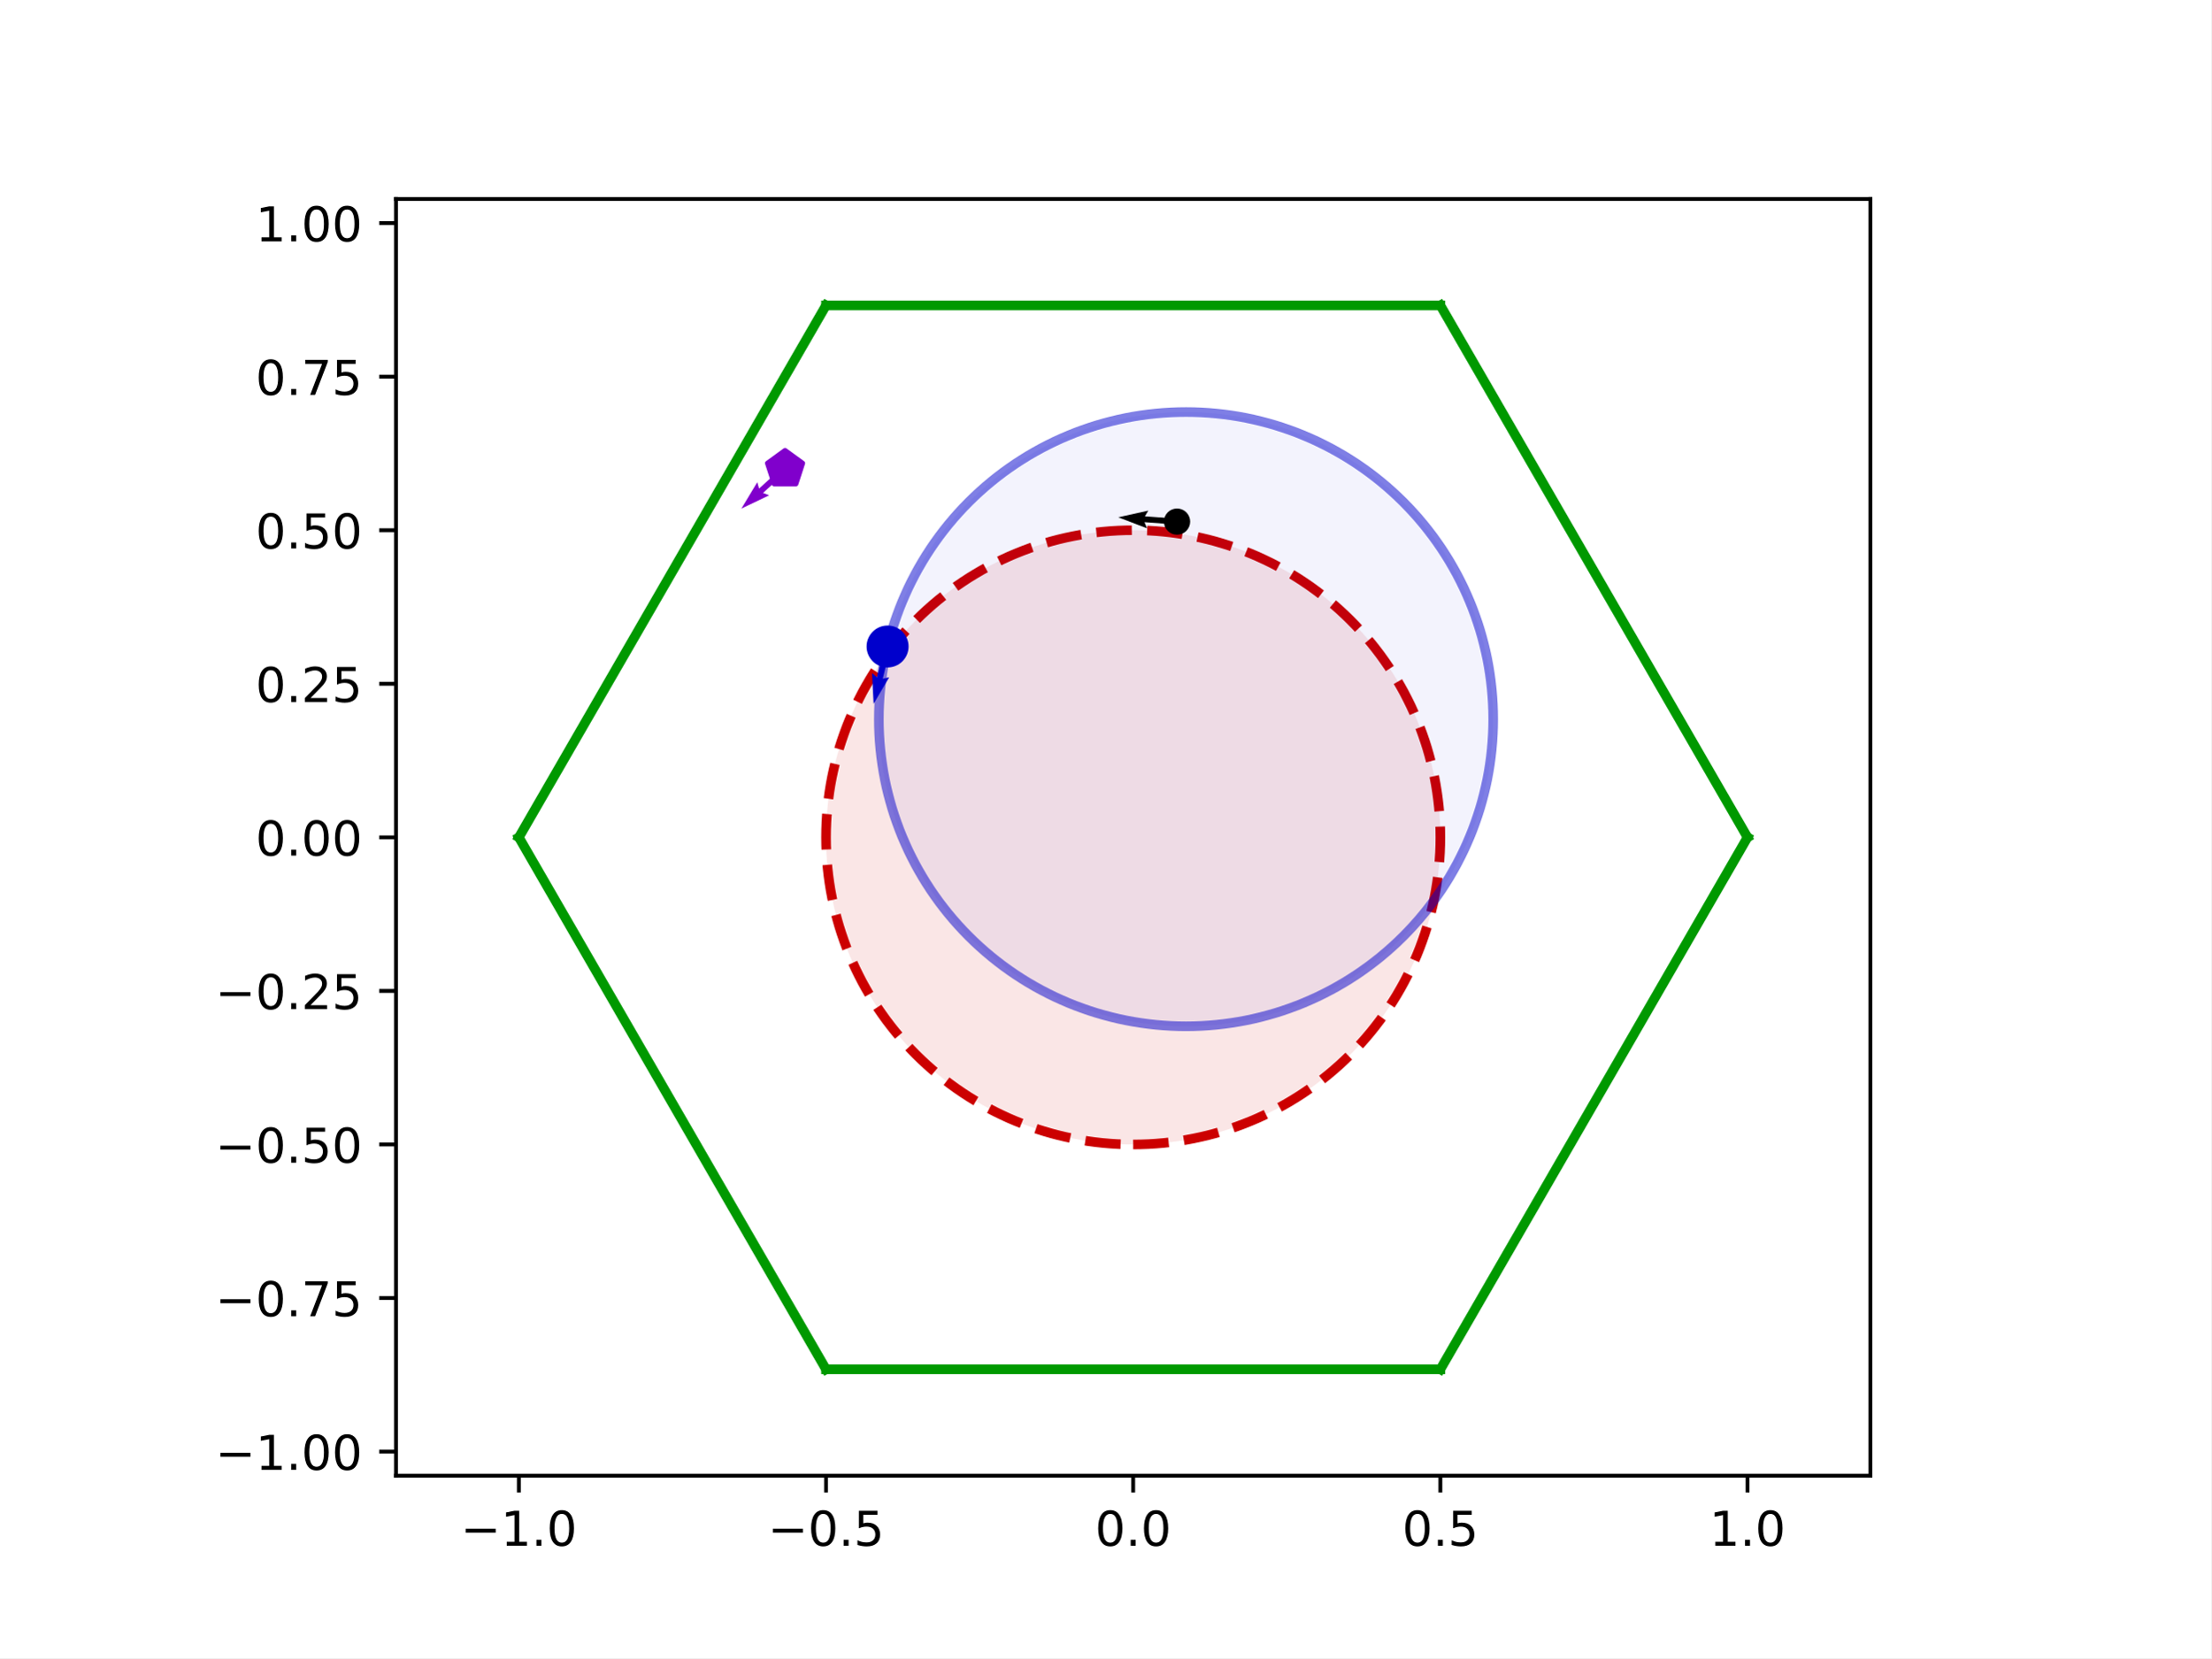
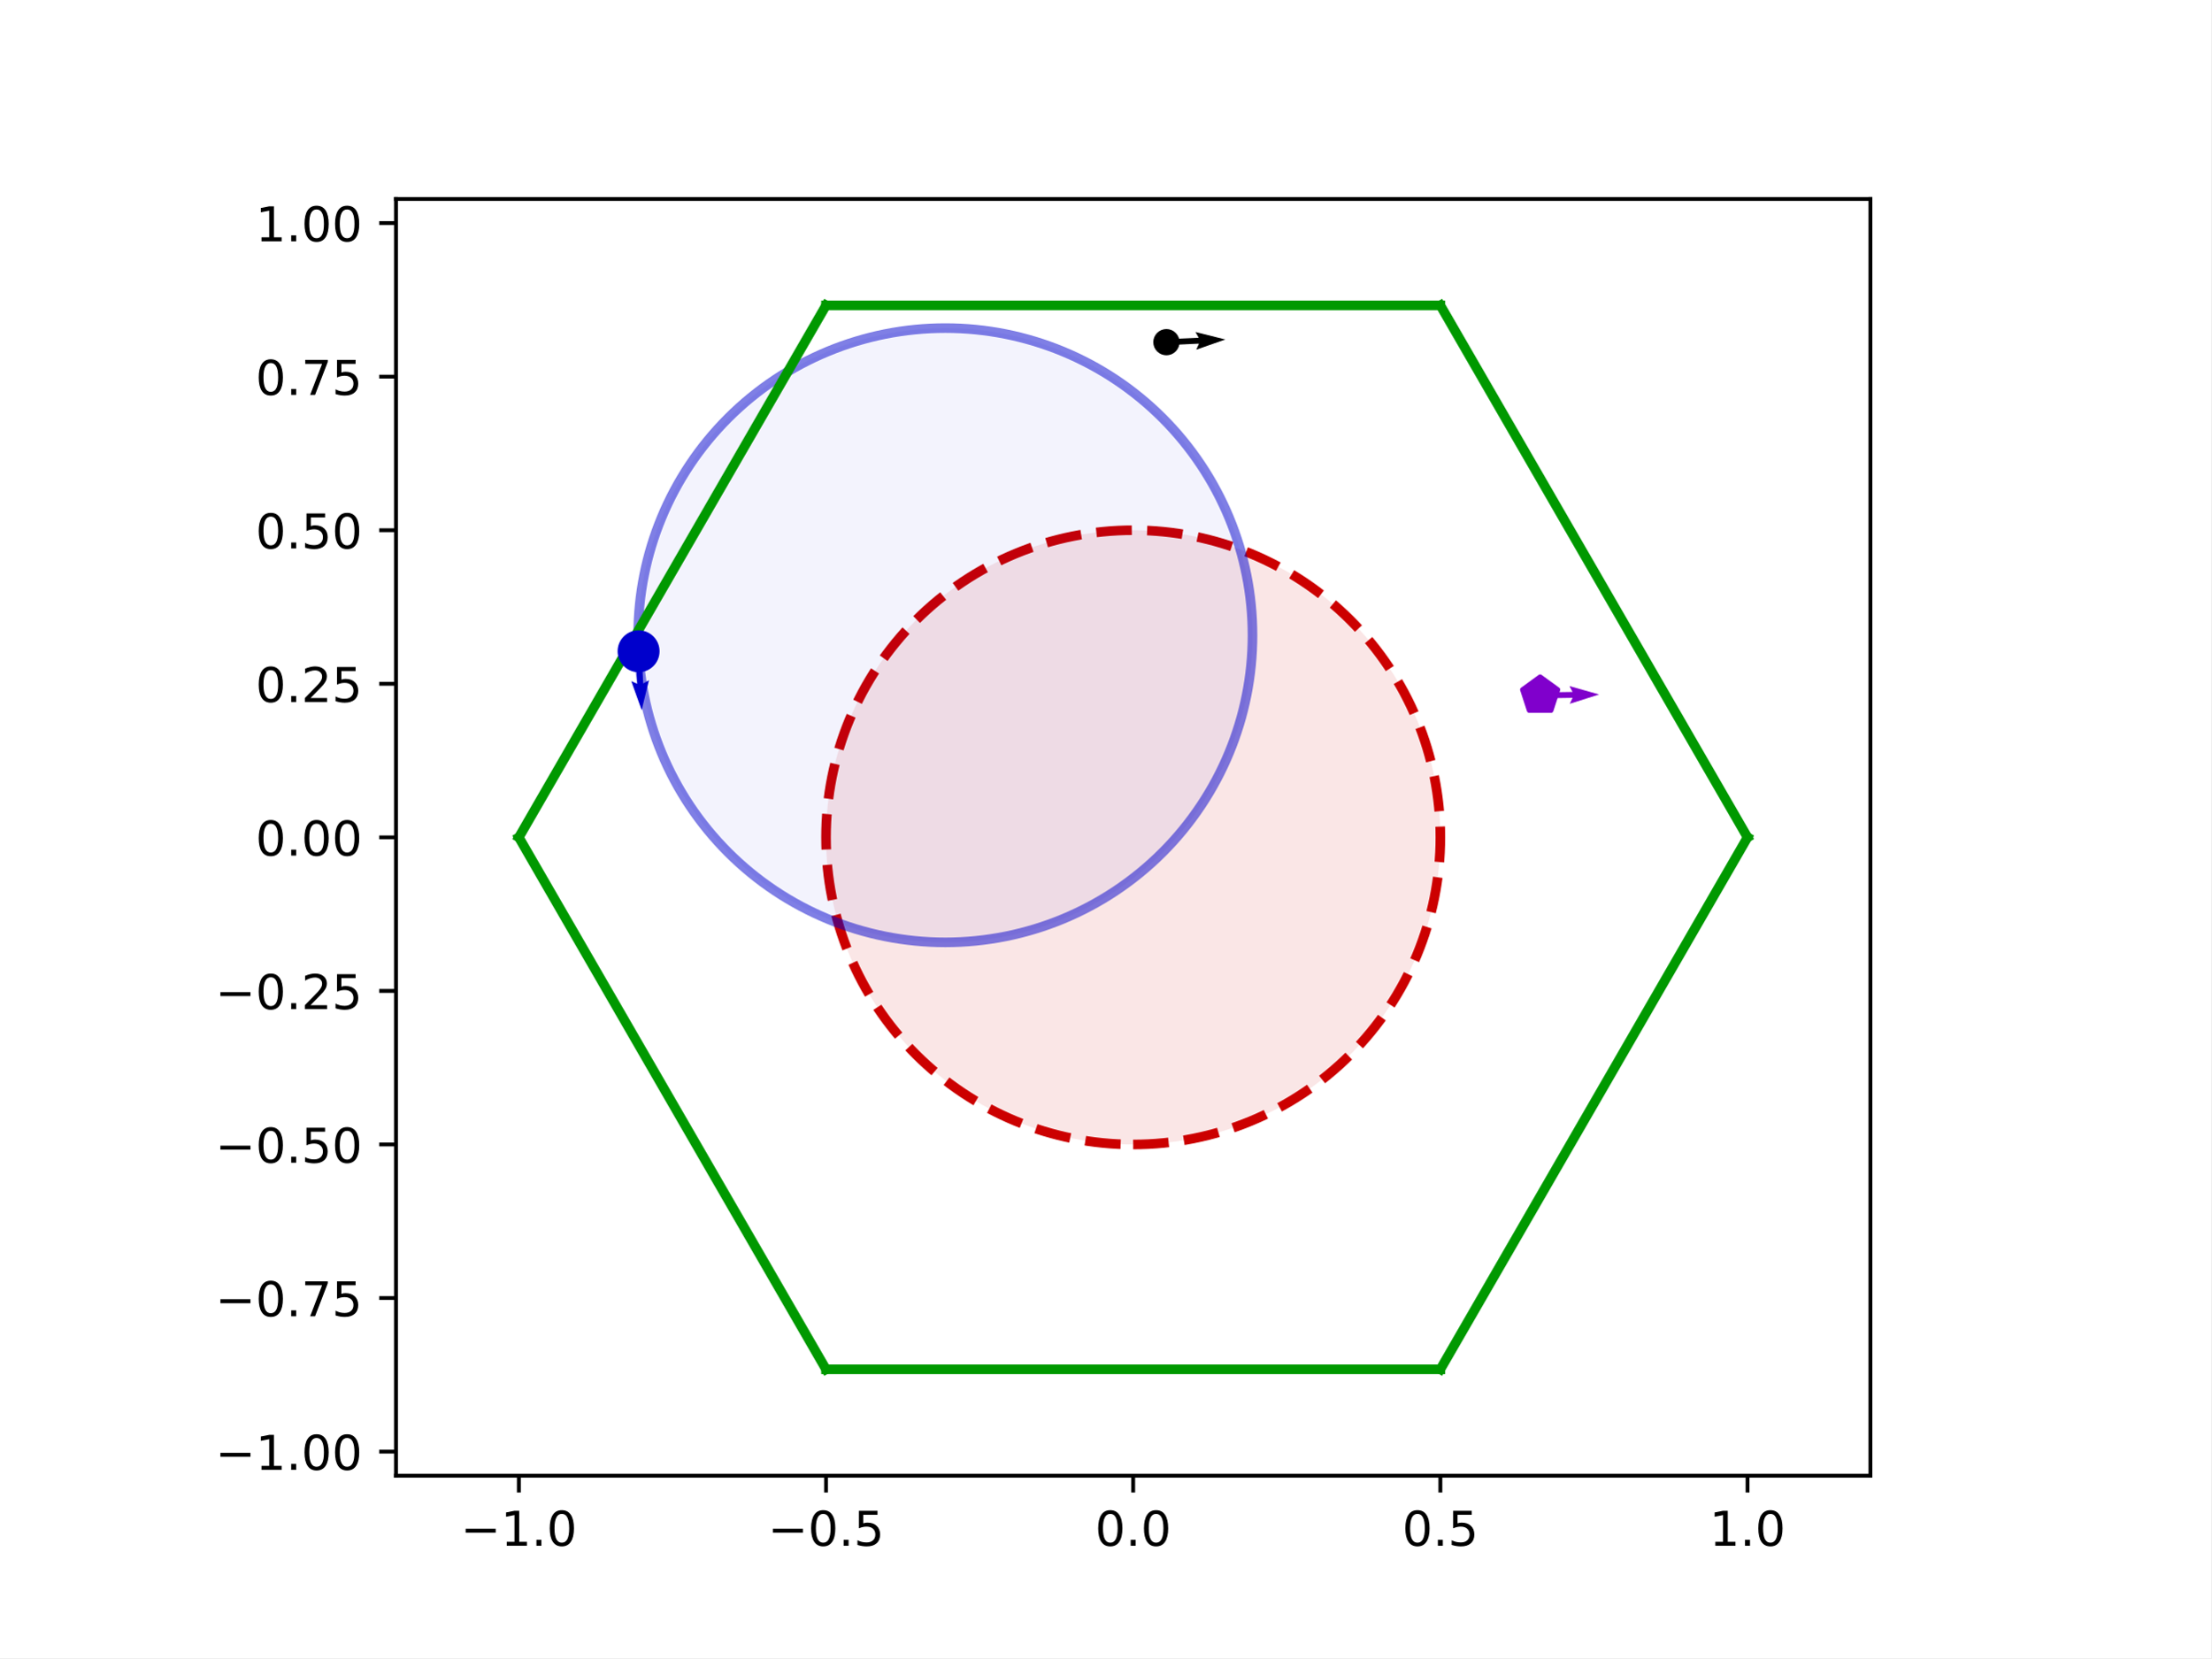
<svg xmlns="http://www.w3.org/2000/svg" xmlns:xlink="http://www.w3.org/1999/xlink" height="345.6pt" version="1.1" viewBox="0 0 460.8 345.6" width="460.8pt">
  <defs>
    <style type="text/css">
*{stroke-linecap:butt;stroke-linejoin:round;}
  </style>
  </defs>
  <g id="figure_1">
    <g id="patch_1">
      <path d="M 0 345.6  L 460.8 345.6  L 460.8 0  L 0 0  z " style="fill:#ffffff;" />
    </g>
    <g id="axes_1">
      <g id="patch_2">
        <path d="M 82.52 307.584  L 389.8 307.584  L 389.8 41.472  L 82.52 41.472  z " style="fill:#ffffff;" />
      </g>
      <g id="patch_3">
-         <path clip-path="url(#pfb1eafaa09)" d="M 236.16 238.545  C 253.137 238.545 269.422 231.799 281.427 219.795  C 293.431 207.79 300.177 191.505 300.177 174.528  C 300.177 157.551 293.431 141.266 281.427 129.261  C 269.422 117.257 253.137 110.511 236.16 110.511  C 219.183 110.511 202.898 117.257 190.893 129.261  C 178.889 141.266 172.143 157.551 172.143 174.528  C 172.143 191.505 178.889 207.79 190.893 219.795  C 202.898 231.799 219.183 238.545 236.16 238.545  z " style="fill:#cc0000;fill-opacity:0.1;stroke:#cc0000;stroke-dasharray:7.4,3.2;stroke-dashoffset:0;stroke-linejoin:miter;stroke-width:2;" />
+         <path clip-path="url(#pf618b7488d)" d="M 236.16 238.545  C 253.137 238.545 269.422 231.799 281.427 219.795  C 293.431 207.79 300.177 191.505 300.177 174.528  C 300.177 157.551 293.431 141.266 281.427 129.261  C 269.422 117.257 253.137 110.511 236.16 110.511  C 219.183 110.511 202.898 117.257 190.893 129.261  C 178.889 141.266 172.143 157.551 172.143 174.528  C 172.143 191.505 178.889 207.79 190.893 219.795  C 202.898 231.799 219.183 238.545 236.16 238.545  z " style="fill:#cc0000;fill-opacity:0.1;stroke:#cc0000;stroke-dasharray:7.4,3.2;stroke-dashoffset:0;stroke-linejoin:miter;stroke-width:2;" />
      </g>
      <g id="patch_4">
-         <path clip-path="url(#pfb1eafaa09)" d="M 247.172 213.91  C 264.15 213.91 280.434 207.165 292.439 195.16  C 304.444 183.155 311.189 166.871 311.189 149.893  C 311.189 132.916 304.444 116.631 292.439 104.627  C 280.434 92.622 264.15 85.877 247.172 85.877  C 230.195 85.877 213.911 92.622 201.906 104.627  C 189.901 116.631 183.156 132.916 183.156 149.893  C 183.156 166.871 189.901 183.155 201.906 195.16  C 213.911 207.165 230.195 213.91 247.172 213.91  z " style="fill:#0000cc;fill-opacity:0.05;stroke:#0000cc;stroke-linejoin:miter;stroke-opacity:0.5;stroke-width:2;" />
+         <path clip-path="url(#pf618b7488d)" d="M 197.009 196.415  C 213.986 196.415 230.271 189.669 242.275 177.665  C 254.28 165.66 261.025 149.375 261.025 132.398  C 261.025 115.421 254.28 99.136 242.275 87.131  C 230.271 75.127 213.986 68.381 197.009 68.381  C 180.031 68.381 163.747 75.127 151.742 87.131  C 139.737 99.136 132.992 115.421 132.992 132.398  C 132.992 149.375 139.737 165.66 151.742 177.665  C 163.747 189.669 180.031 196.415 197.009 196.415  z " style="fill:#0000cc;fill-opacity:0.05;stroke:#0000cc;stroke-linejoin:miter;stroke-opacity:0.5;stroke-width:2;" />
      </g>
      <g id="matplotlib.axis_1">
        <g id="xtick_1">
          <g id="line2d_1">
            <defs>
-               <path d="M 0 0  L 0 3.5  " id="mfccf6c9bd2" style="stroke:#000000;stroke-width:0.8;" />
-             </defs>
-             <g>
-               <use style="stroke:#000000;stroke-width:0.8;" x="108.127" xlink:href="#mfccf6c9bd2" y="307.584" />
+               <path d="M 0 0  L 0 3.5  " id="m8be5efa713" style="stroke:#000000;stroke-width:0.8;" />
+             </defs>
+             <g>
+               <use style="stroke:#000000;stroke-width:0.8;" x="108.127" xlink:href="#m8be5efa713" y="307.584" />
            </g>
          </g>
          <g id="text_1">
            <defs>
              <path d="M 10.594 35.5  L 73.188 35.5  L 73.188 27.203  L 10.594 27.203  z " id="DejaVuSans-8722" />
              <path d="M 12.406 8.297  L 28.516 8.297  L 28.516 63.922  L 10.984 60.406  L 10.984 69.391  L 28.422 72.906  L 38.281 72.906  L 38.281 8.297  L 54.391 8.297  L 54.391 0  L 12.406 0  z " id="DejaVuSans-49" />
              <path d="M 10.688 12.406  L 21 12.406  L 21 0  L 10.688 0  z " id="DejaVuSans-46" />
              <path d="M 31.781 66.406  Q 24.172 66.406 20.328 58.906  Q 16.5 51.422 16.5 36.375  Q 16.5 21.391 20.328 13.891  Q 24.172 6.391 31.781 6.391  Q 39.453 6.391 43.281 13.891  Q 47.125 21.391 47.125 36.375  Q 47.125 51.422 43.281 58.906  Q 39.453 66.406 31.781 66.406  z M 31.781 74.219  Q 44.047 74.219 50.516 64.516  Q 56.984 54.828 56.984 36.375  Q 56.984 17.969 50.516 8.266  Q 44.047 -1.422 31.781 -1.422  Q 19.531 -1.422 13.062 8.266  Q 6.594 17.969 6.594 36.375  Q 6.594 54.828 13.062 64.516  Q 19.531 74.219 31.781 74.219  z " id="DejaVuSans-48" />
            </defs>
            <g transform="translate(95.9854 322.1824)scale(0.1 -0.1)">
              <use xlink:href="#DejaVuSans-8722" />
              <use x="83.789" xlink:href="#DejaVuSans-49" />
              <use x="147.412" xlink:href="#DejaVuSans-46" />
              <use x="179.199" xlink:href="#DejaVuSans-48" />
            </g>
          </g>
        </g>
        <g id="xtick_2">
          <g id="line2d_2">
            <g>
-               <use style="stroke:#000000;stroke-width:0.8;" x="172.143" xlink:href="#mfccf6c9bd2" y="307.584" />
+               <use style="stroke:#000000;stroke-width:0.8;" x="172.143" xlink:href="#m8be5efa713" y="307.584" />
            </g>
          </g>
          <g id="text_2">
            <defs>
              <path d="M 10.797 72.906  L 49.516 72.906  L 49.516 64.594  L 19.828 64.594  L 19.828 46.734  Q 21.969 47.469 24.109 47.828  Q 26.266 48.188 28.422 48.188  Q 40.625 48.188 47.75 41.5  Q 54.891 34.812 54.891 23.391  Q 54.891 11.625 47.562 5.094  Q 40.234 -1.422 26.906 -1.422  Q 22.312 -1.422 17.547 -0.641  Q 12.797 0.141 7.719 1.703  L 7.719 11.625  Q 12.109 9.234 16.797 8.062  Q 21.484 6.891 26.703 6.891  Q 35.156 6.891 40.078 11.328  Q 45.016 15.766 45.016 23.391  Q 45.016 31 40.078 35.438  Q 35.156 39.891 26.703 39.891  Q 22.75 39.891 18.812 39.016  Q 14.891 38.141 10.797 36.281  z " id="DejaVuSans-53" />
            </defs>
            <g transform="translate(160.002 322.1824)scale(0.1 -0.1)">
              <use xlink:href="#DejaVuSans-8722" />
              <use x="83.789" xlink:href="#DejaVuSans-48" />
              <use x="147.412" xlink:href="#DejaVuSans-46" />
              <use x="179.199" xlink:href="#DejaVuSans-53" />
            </g>
          </g>
        </g>
        <g id="xtick_3">
          <g id="line2d_3">
            <g>
-               <use style="stroke:#000000;stroke-width:0.8;" x="236.16" xlink:href="#mfccf6c9bd2" y="307.584" />
+               <use style="stroke:#000000;stroke-width:0.8;" x="236.16" xlink:href="#m8be5efa713" y="307.584" />
            </g>
          </g>
          <g id="text_3">
            <g transform="translate(228.2084 322.1824)scale(0.1 -0.1)">
              <use xlink:href="#DejaVuSans-48" />
              <use x="63.623" xlink:href="#DejaVuSans-46" />
              <use x="95.41" xlink:href="#DejaVuSans-48" />
            </g>
          </g>
        </g>
        <g id="xtick_4">
          <g id="line2d_4">
            <g>
-               <use style="stroke:#000000;stroke-width:0.8;" x="300.177" xlink:href="#mfccf6c9bd2" y="307.584" />
+               <use style="stroke:#000000;stroke-width:0.8;" x="300.177" xlink:href="#m8be5efa713" y="307.584" />
            </g>
          </g>
          <g id="text_4">
            <g transform="translate(292.225 322.1824)scale(0.1 -0.1)">
              <use xlink:href="#DejaVuSans-48" />
              <use x="63.623" xlink:href="#DejaVuSans-46" />
              <use x="95.41" xlink:href="#DejaVuSans-53" />
            </g>
          </g>
        </g>
        <g id="xtick_5">
          <g id="line2d_5">
            <g>
-               <use style="stroke:#000000;stroke-width:0.8;" x="364.193" xlink:href="#mfccf6c9bd2" y="307.584" />
+               <use style="stroke:#000000;stroke-width:0.8;" x="364.193" xlink:href="#m8be5efa713" y="307.584" />
            </g>
          </g>
          <g id="text_5">
            <g transform="translate(356.2416 322.1824)scale(0.1 -0.1)">
              <use xlink:href="#DejaVuSans-49" />
              <use x="63.623" xlink:href="#DejaVuSans-46" />
              <use x="95.41" xlink:href="#DejaVuSans-48" />
            </g>
          </g>
        </g>
      </g>
      <g id="matplotlib.axis_2">
        <g id="ytick_1">
          <g id="line2d_6">
            <defs>
-               <path d="M 0 0  L -3.5 0  " id="mac2f5f537b" style="stroke:#000000;stroke-width:0.8;" />
-             </defs>
-             <g>
-               <use style="stroke:#000000;stroke-width:0.8;" x="82.52" xlink:href="#mac2f5f537b" y="302.561" />
+               <path d="M 0 0  L -3.5 0  " id="mf6b86a54f7" style="stroke:#000000;stroke-width:0.8;" />
+             </defs>
+             <g>
+               <use style="stroke:#000000;stroke-width:0.8;" x="82.52" xlink:href="#mf6b86a54f7" y="302.561" />
            </g>
          </g>
          <g id="text_6">
            <g transform="translate(44.87485 306.3604)scale(0.1 -0.1)">
              <use xlink:href="#DejaVuSans-8722" />
              <use x="83.789" xlink:href="#DejaVuSans-49" />
              <use x="147.412" xlink:href="#DejaVuSans-46" />
              <use x="179.199" xlink:href="#DejaVuSans-48" />
              <use x="242.822" xlink:href="#DejaVuSans-48" />
            </g>
          </g>
        </g>
        <g id="ytick_2">
          <g id="line2d_7">
            <g>
-               <use style="stroke:#000000;stroke-width:0.8;" x="82.52" xlink:href="#mac2f5f537b" y="270.553" />
+               <use style="stroke:#000000;stroke-width:0.8;" x="82.52" xlink:href="#mf6b86a54f7" y="270.553" />
            </g>
          </g>
          <g id="text_7">
            <defs>
              <path d="M 8.203 72.906  L 55.078 72.906  L 55.078 68.703  L 28.609 0  L 18.312 0  L 43.219 64.594  L 8.203 64.594  z " id="DejaVuSans-55" />
            </defs>
            <g transform="translate(44.87485 274.3521)scale(0.1 -0.1)">
              <use xlink:href="#DejaVuSans-8722" />
              <use x="83.789" xlink:href="#DejaVuSans-48" />
              <use x="147.412" xlink:href="#DejaVuSans-46" />
              <use x="179.199" xlink:href="#DejaVuSans-55" />
              <use x="242.822" xlink:href="#DejaVuSans-53" />
            </g>
          </g>
        </g>
        <g id="ytick_3">
          <g id="line2d_8">
            <g>
-               <use style="stroke:#000000;stroke-width:0.8;" x="82.52" xlink:href="#mac2f5f537b" y="238.545" />
+               <use style="stroke:#000000;stroke-width:0.8;" x="82.52" xlink:href="#mf6b86a54f7" y="238.545" />
            </g>
          </g>
          <g id="text_8">
            <g transform="translate(44.87485 242.3438)scale(0.1 -0.1)">
              <use xlink:href="#DejaVuSans-8722" />
              <use x="83.789" xlink:href="#DejaVuSans-48" />
              <use x="147.412" xlink:href="#DejaVuSans-46" />
              <use x="179.199" xlink:href="#DejaVuSans-53" />
              <use x="242.822" xlink:href="#DejaVuSans-48" />
            </g>
          </g>
        </g>
        <g id="ytick_4">
          <g id="line2d_9">
            <g>
-               <use style="stroke:#000000;stroke-width:0.8;" x="82.52" xlink:href="#mac2f5f537b" y="206.536" />
+               <use style="stroke:#000000;stroke-width:0.8;" x="82.52" xlink:href="#mf6b86a54f7" y="206.536" />
            </g>
          </g>
          <g id="text_9">
            <defs>
              <path d="M 19.188 8.297  L 53.609 8.297  L 53.609 0  L 7.328 0  L 7.328 8.297  Q 12.938 14.109 22.625 23.891  Q 32.328 33.688 34.812 36.531  Q 39.547 41.844 41.422 45.531  Q 43.312 49.219 43.312 52.781  Q 43.312 58.594 39.234 62.25  Q 35.156 65.922 28.609 65.922  Q 23.969 65.922 18.812 64.312  Q 13.672 62.703 7.812 59.422  L 7.812 69.391  Q 13.766 71.781 18.938 73  Q 24.125 74.219 28.422 74.219  Q 39.75 74.219 46.484 68.547  Q 53.219 62.891 53.219 53.422  Q 53.219 48.922 51.531 44.891  Q 49.859 40.875 45.406 35.406  Q 44.188 33.984 37.641 27.219  Q 31.109 20.453 19.188 8.297  z " id="DejaVuSans-50" />
            </defs>
            <g transform="translate(44.87485 210.3355)scale(0.1 -0.1)">
              <use xlink:href="#DejaVuSans-8722" />
              <use x="83.789" xlink:href="#DejaVuSans-48" />
              <use x="147.412" xlink:href="#DejaVuSans-46" />
              <use x="179.199" xlink:href="#DejaVuSans-50" />
              <use x="242.822" xlink:href="#DejaVuSans-53" />
            </g>
          </g>
        </g>
        <g id="ytick_5">
          <g id="line2d_10">
            <g>
-               <use style="stroke:#000000;stroke-width:0.8;" x="82.52" xlink:href="#mac2f5f537b" y="174.528" />
+               <use style="stroke:#000000;stroke-width:0.8;" x="82.52" xlink:href="#mf6b86a54f7" y="174.528" />
            </g>
          </g>
          <g id="text_10">
            <g transform="translate(53.25454 178.3272)scale(0.1 -0.1)">
              <use xlink:href="#DejaVuSans-48" />
              <use x="63.623" xlink:href="#DejaVuSans-46" />
              <use x="95.41" xlink:href="#DejaVuSans-48" />
              <use x="159.033" xlink:href="#DejaVuSans-48" />
            </g>
          </g>
        </g>
        <g id="ytick_6">
          <g id="line2d_11">
            <g>
-               <use style="stroke:#000000;stroke-width:0.8;" x="82.52" xlink:href="#mac2f5f537b" y="142.52" />
+               <use style="stroke:#000000;stroke-width:0.8;" x="82.52" xlink:href="#mf6b86a54f7" y="142.52" />
            </g>
          </g>
          <g id="text_11">
            <g transform="translate(53.25454 146.3189)scale(0.1 -0.1)">
              <use xlink:href="#DejaVuSans-48" />
              <use x="63.623" xlink:href="#DejaVuSans-46" />
              <use x="95.41" xlink:href="#DejaVuSans-50" />
              <use x="159.033" xlink:href="#DejaVuSans-53" />
            </g>
          </g>
        </g>
        <g id="ytick_7">
          <g id="line2d_12">
            <g>
-               <use style="stroke:#000000;stroke-width:0.8;" x="82.52" xlink:href="#mac2f5f537b" y="110.511" />
+               <use style="stroke:#000000;stroke-width:0.8;" x="82.52" xlink:href="#mf6b86a54f7" y="110.511" />
            </g>
          </g>
          <g id="text_12">
            <g transform="translate(53.25454 114.3106)scale(0.1 -0.1)">
              <use xlink:href="#DejaVuSans-48" />
              <use x="63.623" xlink:href="#DejaVuSans-46" />
              <use x="95.41" xlink:href="#DejaVuSans-53" />
              <use x="159.033" xlink:href="#DejaVuSans-48" />
            </g>
          </g>
        </g>
        <g id="ytick_8">
          <g id="line2d_13">
            <g>
-               <use style="stroke:#000000;stroke-width:0.8;" x="82.52" xlink:href="#mac2f5f537b" y="78.503" />
+               <use style="stroke:#000000;stroke-width:0.8;" x="82.52" xlink:href="#mf6b86a54f7" y="78.503" />
            </g>
          </g>
          <g id="text_13">
            <g transform="translate(53.25454 82.30232)scale(0.1 -0.1)">
              <use xlink:href="#DejaVuSans-48" />
              <use x="63.623" xlink:href="#DejaVuSans-46" />
              <use x="95.41" xlink:href="#DejaVuSans-55" />
              <use x="159.033" xlink:href="#DejaVuSans-53" />
            </g>
          </g>
        </g>
        <g id="ytick_9">
          <g id="line2d_14">
            <g>
-               <use style="stroke:#000000;stroke-width:0.8;" x="82.52" xlink:href="#mac2f5f537b" y="46.495" />
+               <use style="stroke:#000000;stroke-width:0.8;" x="82.52" xlink:href="#mf6b86a54f7" y="46.495" />
            </g>
          </g>
          <g id="text_14">
            <g transform="translate(53.25454 50.29402)scale(0.1 -0.1)">
              <use xlink:href="#DejaVuSans-49" />
              <use x="63.623" xlink:href="#DejaVuSans-46" />
              <use x="95.41" xlink:href="#DejaVuSans-48" />
              <use x="159.033" xlink:href="#DejaVuSans-48" />
            </g>
          </g>
        </g>
      </g>
      <g id="line2d_15">
-         <path clip-path="url(#pfb1eafaa09)" d="M 300.177 63.648  L 172.143 63.648  " style="fill:none;stroke:#009900;stroke-linecap:square;stroke-width:2;" />
+         <path clip-path="url(#pf618b7488d)" d="M 300.177 63.648  L 172.143 63.648  " style="fill:none;stroke:#009900;stroke-linecap:square;stroke-width:2;" />
      </g>
      <g id="line2d_16">
-         <path clip-path="url(#pfb1eafaa09)" d="M 172.143 63.648  L 108.127 174.528  " style="fill:none;stroke:#009900;stroke-linecap:square;stroke-width:2;" />
+         <path clip-path="url(#pf618b7488d)" d="M 172.143 63.648  L 108.127 174.528  " style="fill:none;stroke:#009900;stroke-linecap:square;stroke-width:2;" />
      </g>
      <g id="line2d_17">
-         <path clip-path="url(#pfb1eafaa09)" d="M 108.127 174.528  L 172.143 285.408  " style="fill:none;stroke:#009900;stroke-linecap:square;stroke-width:2;" />
+         <path clip-path="url(#pf618b7488d)" d="M 108.127 174.528  L 172.143 285.408  " style="fill:none;stroke:#009900;stroke-linecap:square;stroke-width:2;" />
      </g>
      <g id="line2d_18">
-         <path clip-path="url(#pfb1eafaa09)" d="M 172.143 285.408  L 300.177 285.408  " style="fill:none;stroke:#009900;stroke-linecap:square;stroke-width:2;" />
+         <path clip-path="url(#pf618b7488d)" d="M 172.143 285.408  L 300.177 285.408  " style="fill:none;stroke:#009900;stroke-linecap:square;stroke-width:2;" />
      </g>
      <g id="line2d_19">
-         <path clip-path="url(#pfb1eafaa09)" d="M 300.177 285.408  L 364.193 174.528  " style="fill:none;stroke:#009900;stroke-linecap:square;stroke-width:2;" />
+         <path clip-path="url(#pf618b7488d)" d="M 300.177 285.408  L 364.193 174.528  " style="fill:none;stroke:#009900;stroke-linecap:square;stroke-width:2;" />
      </g>
      <g id="line2d_20">
-         <path clip-path="url(#pfb1eafaa09)" d="M 364.193 174.528  L 300.177 63.648  " style="fill:none;stroke:#009900;stroke-linecap:square;stroke-width:2;" />
+         <path clip-path="url(#pf618b7488d)" d="M 364.193 174.528  L 300.177 63.648  " style="fill:none;stroke:#009900;stroke-linecap:square;stroke-width:2;" />
      </g>
      <g id="patch_5">
        <path d="M 82.52 307.584  L 82.52 41.472  " style="fill:none;stroke:#000000;stroke-linecap:square;stroke-linejoin:miter;stroke-width:0.8;" />
      </g>
      <g id="patch_6">
        <path d="M 389.8 307.584  L 389.8 41.472  " style="fill:none;stroke:#000000;stroke-linecap:square;stroke-linejoin:miter;stroke-width:0.8;" />
      </g>
      <g id="patch_7">
        <path d="M 82.52 307.584  L 389.8 307.584  " style="fill:none;stroke:#000000;stroke-linecap:square;stroke-linejoin:miter;stroke-width:0.8;" />
      </g>
      <g id="patch_8">
        <path d="M 82.52 41.472  L 389.8 41.472  " style="fill:none;stroke:#000000;stroke-linecap:square;stroke-linejoin:miter;stroke-width:0.8;" />
      </g>
      <g id="PathCollection_1">
        <defs>
-           <path d="M 0 2.236  C 0.593 2.236 1.162 2 1.581 1.581  C 2 1.162 2.236 0.593 2.236 0  C 2.236 -0.593 2 -1.162 1.581 -1.581  C 1.162 -2 0.593 -2.236 0 -2.236  C -0.593 -2.236 -1.162 -2 -1.581 -1.581  C -2 -1.162 -2.236 -0.593 -2.236 0  C -2.236 0.593 -2 1.162 -1.581 1.581  C -1.162 2 -0.593 2.236 0 2.236  z " id="m78df044583" style="stroke:#000000;" />
+           <path d="M 0 2.236  C 0.593 2.236 1.162 2 1.581 1.581  C 2 1.162 2.236 0.593 2.236 0  C 2.236 -0.593 2 -1.162 1.581 -1.581  C 1.162 -2 0.593 -2.236 0 -2.236  C -0.593 -2.236 -1.162 -2 -1.581 -1.581  C -2 -1.162 -2.236 -0.593 -2.236 0  C -2.236 0.593 -2 1.162 -1.581 1.581  C -1.162 2 -0.593 2.236 0 2.236  z " id="mcdcc4e955f" style="stroke:#000000;" />
        </defs>
-         <g clip-path="url(#pfb1eafaa09)">
-           <use style="stroke:#000000;" x="245.298" xlink:href="#m78df044583" y="108.719" />
+         <g clip-path="url(#pf618b7488d)">
+           <use style="stroke:#000000;" x="243.084" xlink:href="#mcdcc4e955f" y="71.316" />
        </g>
      </g>
      <g id="Quiver_1">
-         <path clip-path="url(#pfb1eafaa09)" d="M 245.253 109.332  L 238.511 108.838  L 239.034 110.109  L 233.04 107.82  L 239.304 106.431  L 238.601 107.612  L 245.343 108.107  L 245.253 109.332  " />
+         <path clip-path="url(#pf618b7488d)" d="M 243.056 70.702  L 249.809 70.395  L 249.139 69.195  L 255.362 70.757  L 249.307 72.878  L 249.865 71.623  L 243.112 71.93  L 243.056 70.702  " />
      </g>
      <g id="PathCollection_2">
        <defs>
-           <path d="M 0 -3.873  L -3.683 -1.197  L -2.276 3.133  L 2.276 3.133  L 3.683 -1.197  z " id="m778c92df55" style="stroke:#8000cc;" />
+           <path d="M 0 -3.873  L -3.683 -1.197  L -2.276 3.133  L 2.276 3.133  L 3.683 -1.197  z " id="mac40e5d7d7" style="stroke:#8000cc;" />
        </defs>
-         <g clip-path="url(#pfb1eafaa09)">
-           <use style="fill:#8000cc;stroke:#8000cc;" x="163.605" xlink:href="#m778c92df55" y="97.734" />
+         <g clip-path="url(#pf618b7488d)">
+           <use style="fill:#8000cc;stroke:#8000cc;" x="320.972" xlink:href="#mac40e5d7d7" y="144.94" />
        </g>
      </g>
      <g id="Quiver_2">
-         <path clip-path="url(#pfb1eafaa09)" d="M 164.019 98.189  L 159.016 102.735  L 160.297 103.232  L 154.509 106  L 157.817 100.503  L 158.189 101.826  L 163.192 97.279  L 164.019 98.189  " style="fill:#8000cc;" />
+         <path clip-path="url(#pf618b7488d)" d="M 320.963 144.326  L 327.722 144.221  L 327.088 143.001  L 333.262 144.749  L 327.146 146.688  L 327.741 145.45  L 320.982 145.555  L 320.963 144.326  " style="fill:#8000cc;" />
      </g>
      <g id="PathCollection_3">
        <defs>
-           <path d="M 0 3.873  C 1.027 3.873 2.012 3.465 2.739 2.739  C 3.465 2.012 3.873 1.027 3.873 0  C 3.873 -1.027 3.465 -2.012 2.739 -2.739  C 2.012 -3.465 1.027 -3.873 0 -3.873  C -1.027 -3.873 -2.012 -3.465 -2.739 -2.739  C -3.465 -2.012 -3.873 -1.027 -3.873 0  C -3.873 1.027 -3.465 2.012 -2.739 2.739  C -2.012 3.465 -1.027 3.873 0 3.873  z " id="mf367b7fbc9" style="stroke:#0000cc;" />
+           <path d="M 0 3.873  C 1.027 3.873 2.012 3.465 2.739 2.739  C 3.465 2.012 3.873 1.027 3.873 0  C 3.873 -1.027 3.465 -2.012 2.739 -2.739  C 2.012 -3.465 1.027 -3.873 0 -3.873  C -1.027 -3.873 -2.012 -3.465 -2.739 -2.739  C -3.465 -2.012 -3.873 -1.027 -3.873 0  C -3.873 1.027 -3.465 2.012 -2.739 2.739  C -2.012 3.465 -1.027 3.873 0 3.873  z " id="m7e208f77cb" style="stroke:#0000cc;" />
        </defs>
-         <g clip-path="url(#pfb1eafaa09)">
-           <use style="fill:#0000cc;stroke:#0000cc;" x="184.973" xlink:href="#mf367b7fbc9" y="134.749" />
+         <g clip-path="url(#pf618b7488d)">
+           <use style="fill:#0000cc;stroke:#0000cc;" x="133.08" xlink:href="#m7e208f77cb" y="135.74" />
        </g>
      </g>
      <g id="Quiver_3">
-         <path clip-path="url(#pfb1eafaa09)" d="M 185.57 134.894  L 183.971 141.462  L 185.31 141.156  L 182.065 146.691  L 181.728 140.284  L 182.777 141.172  L 184.376 134.603  L 185.57 134.894  " style="fill:#0000cc;" />
+         <path clip-path="url(#pf618b7488d)" d="M 133.693 135.708  L 134.046 142.459  L 135.242 141.781  L 133.721 148.015  L 131.559 141.974  L 132.819 142.523  L 132.466 135.772  L 133.693 135.708  " style="fill:#0000cc;" />
      </g>
    </g>
  </g>
  <defs>
-     <clipPath id="pfb1eafaa09">
+     <clipPath id="pf618b7488d">
      <rect height="266.112" width="307.28" x="82.52" y="41.472" />
    </clipPath>
  </defs>
</svg>
